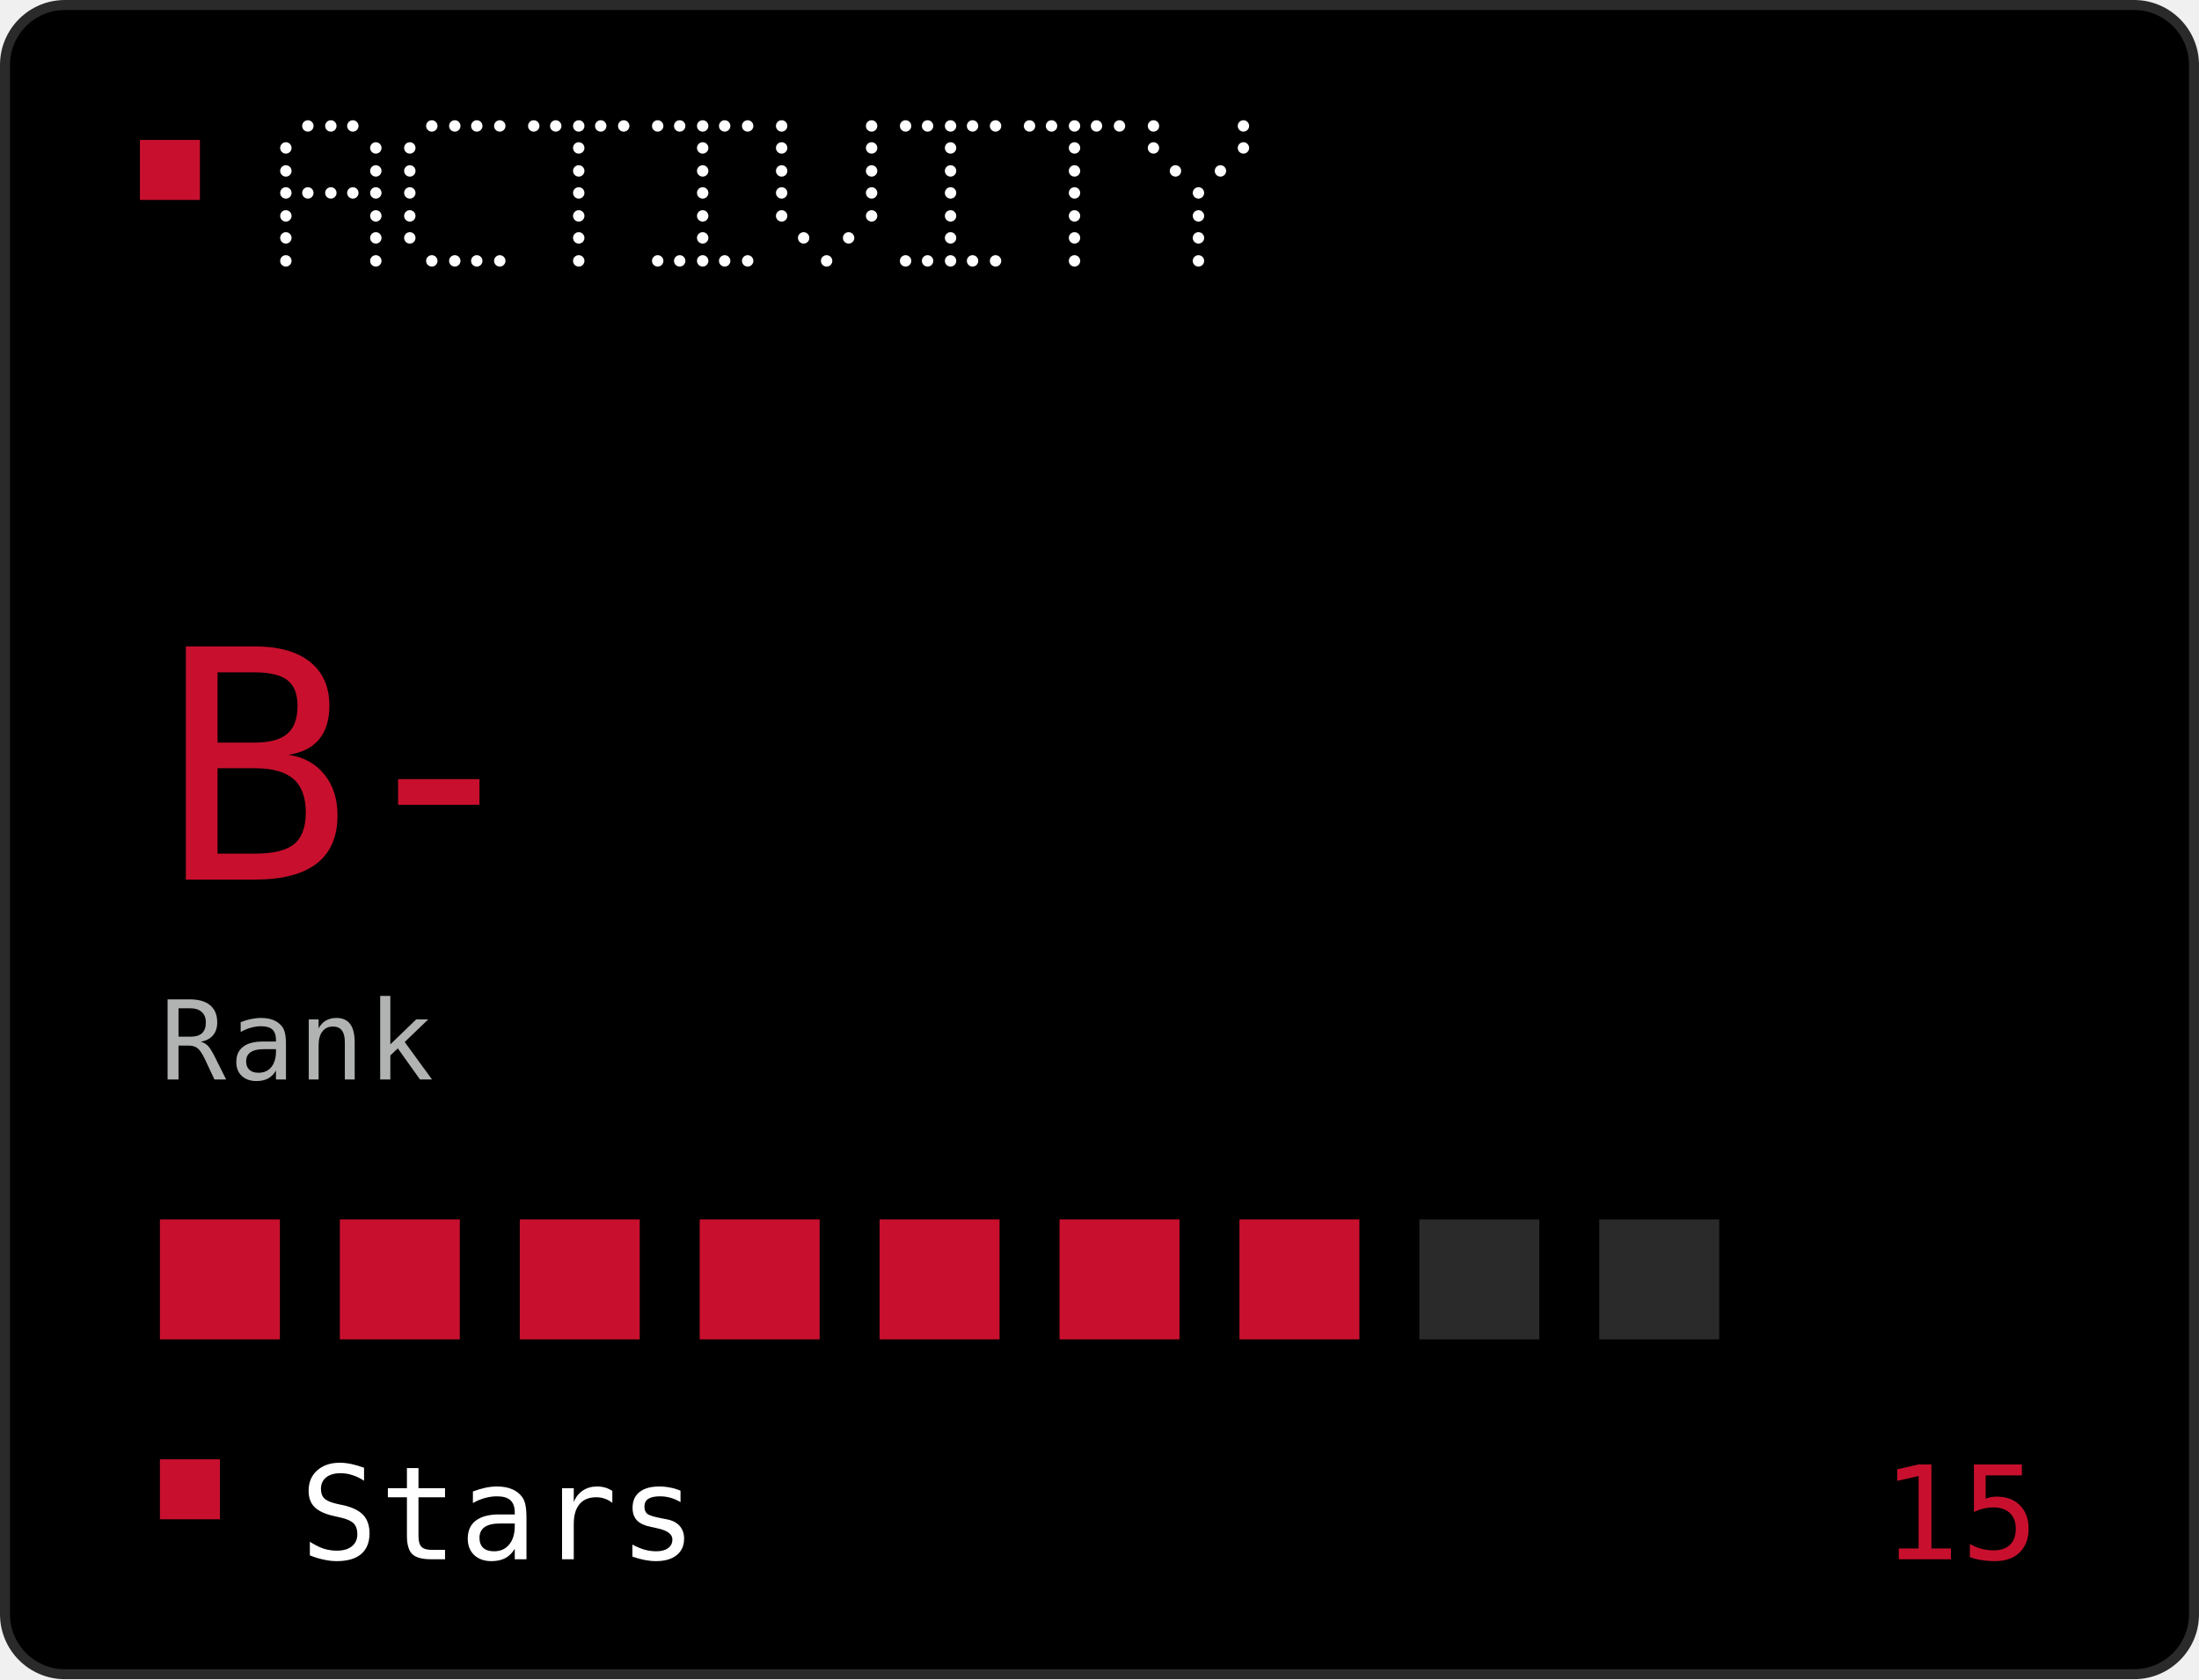
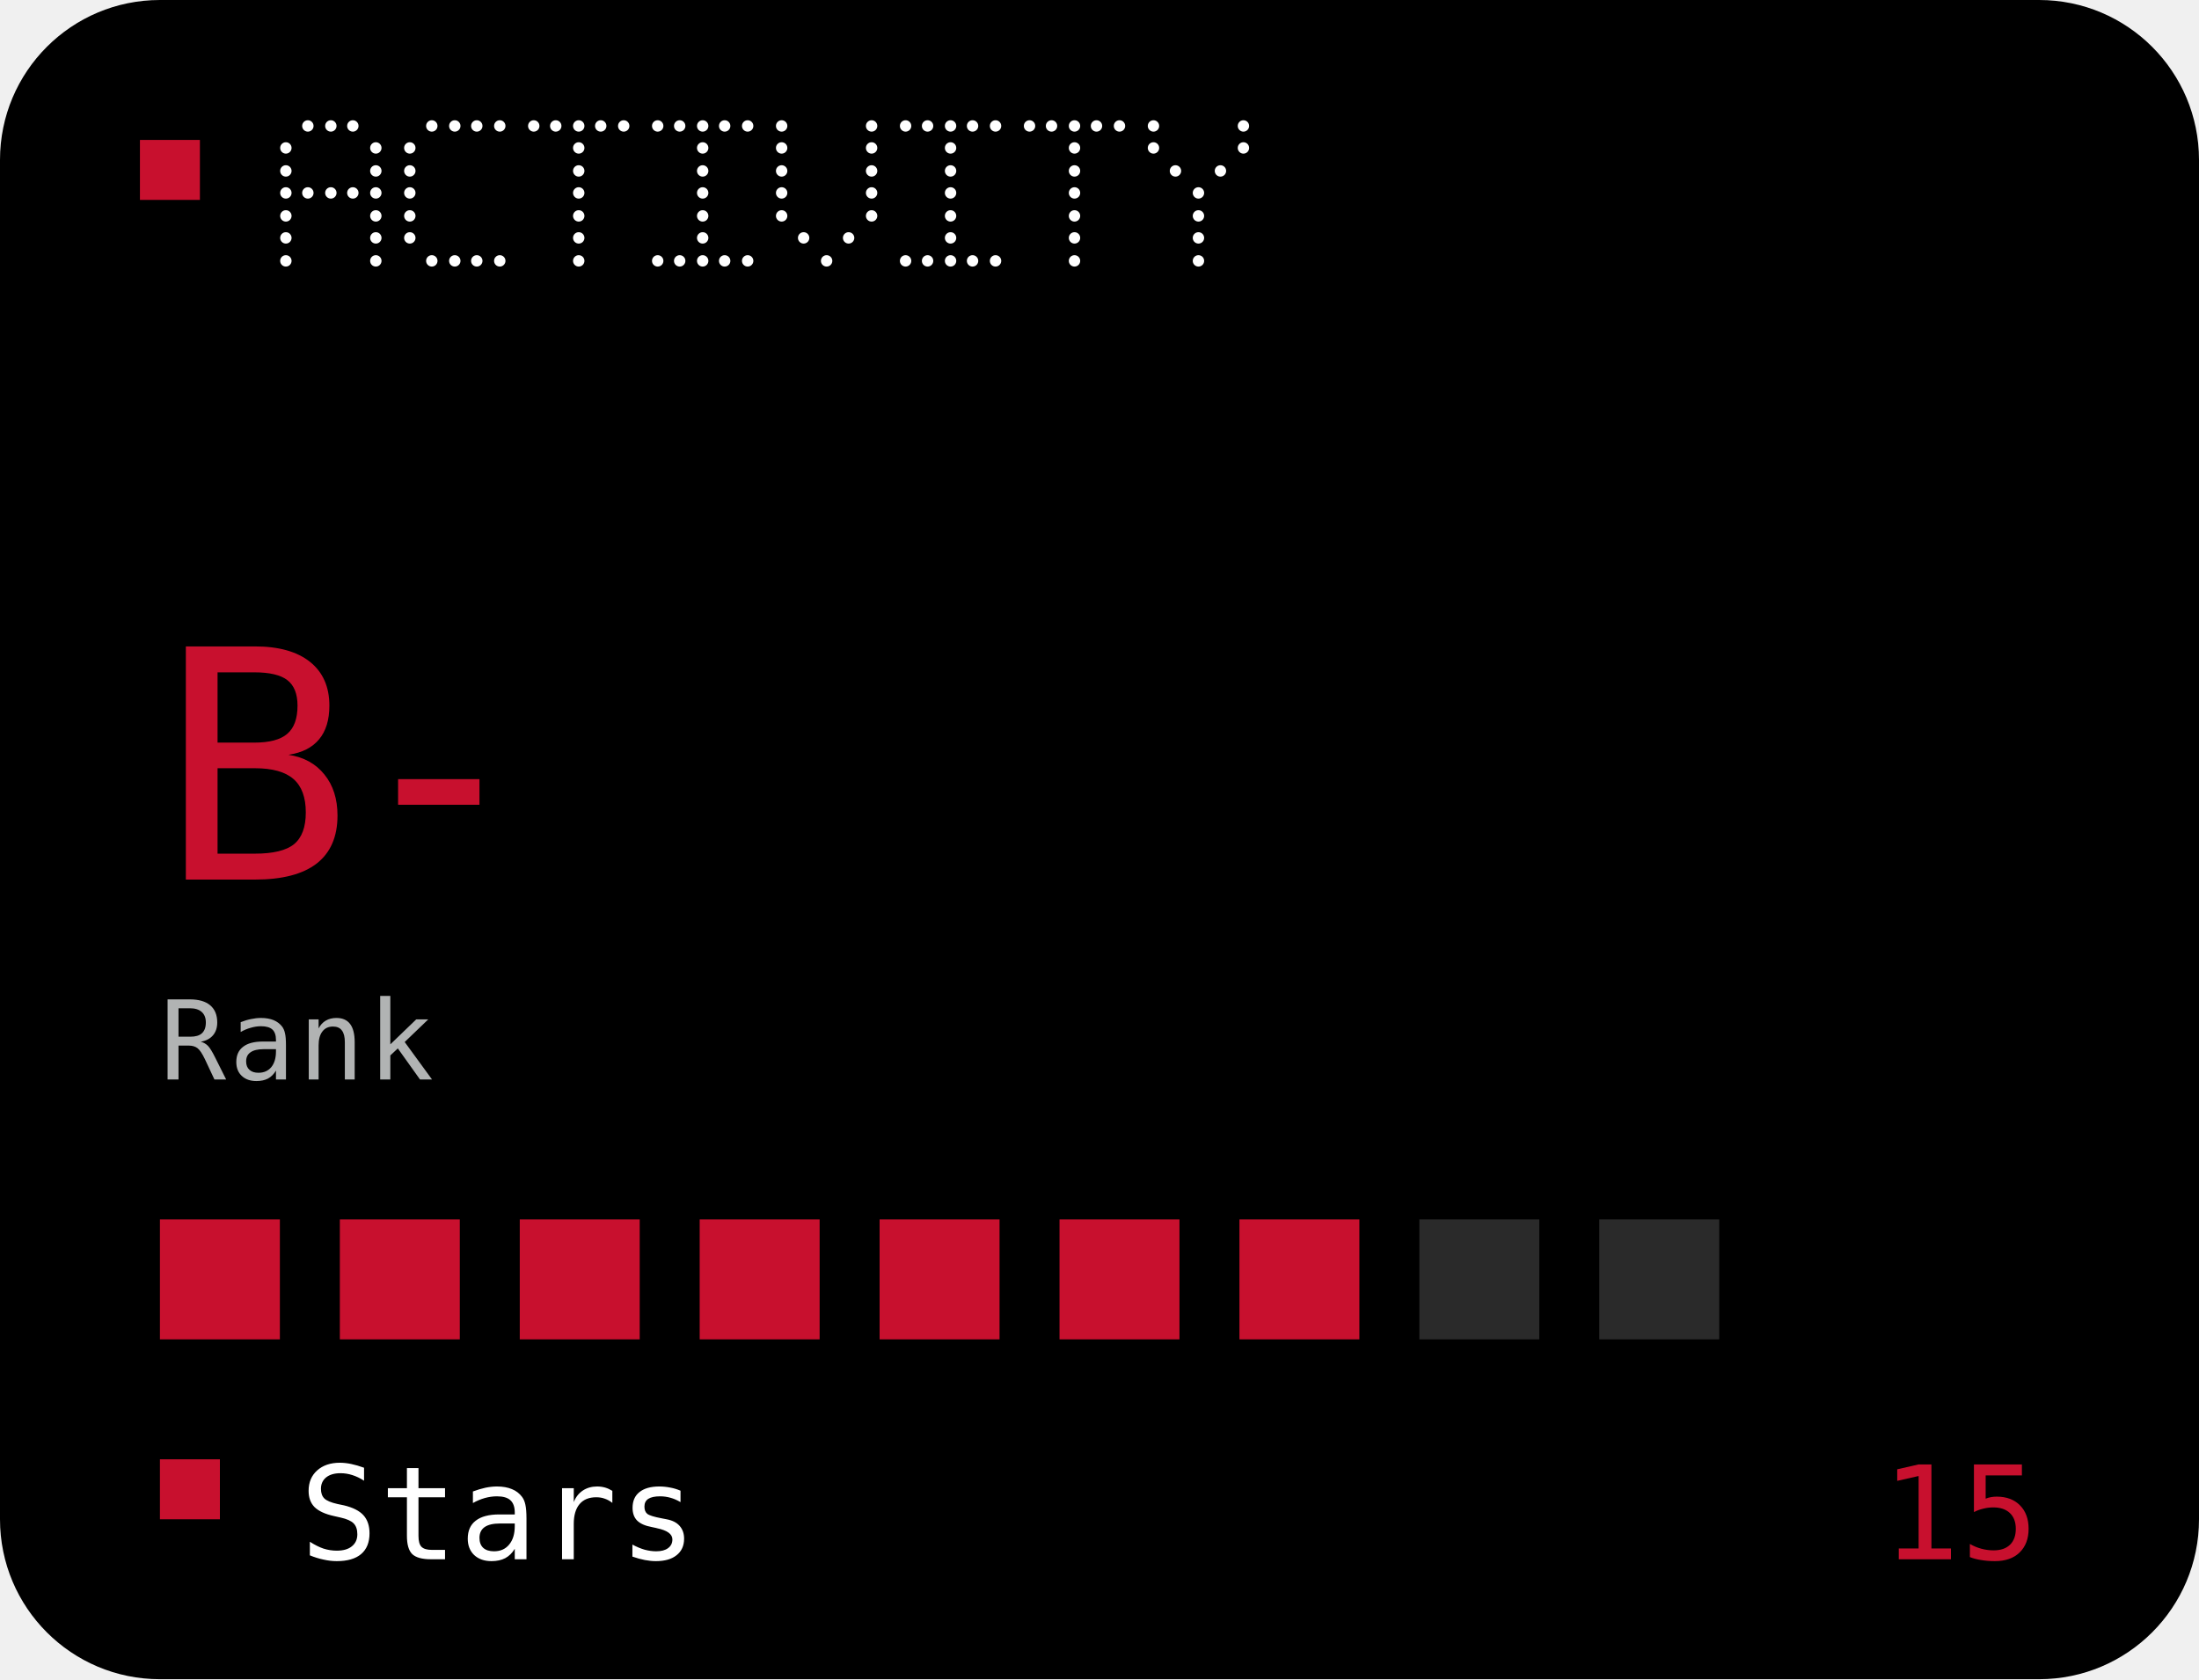
<svg xmlns="http://www.w3.org/2000/svg" width="220" height="168" viewBox="0 0 220 168" role="img">
-   <rect x="0.5" y="0.5" width="219" height="167" rx="6" fill="#000000" stroke="#2A2A2A" stroke-width="1" />
+   <rect width="220" height="168" rx="16" fill="#000000" />
  <rect x="14" y="14" width="6" height="6" fill="#C8102E" />
  <circle cx="30.8" cy="12.6" r="0.57" fill="#FFFFFF" />
  <circle cx="33.1" cy="12.6" r="0.57" fill="#FFFFFF" />
  <circle cx="35.3" cy="12.6" r="0.57" fill="#FFFFFF" />
  <circle cx="28.6" cy="14.8" r="0.57" fill="#FFFFFF" />
  <circle cx="37.6" cy="14.8" r="0.57" fill="#FFFFFF" />
  <circle cx="28.6" cy="17.1" r="0.57" fill="#FFFFFF" />
  <circle cx="37.6" cy="17.1" r="0.57" fill="#FFFFFF" />
  <circle cx="28.6" cy="19.3" r="0.57" fill="#FFFFFF" />
  <circle cx="30.8" cy="19.3" r="0.57" fill="#FFFFFF" />
  <circle cx="33.1" cy="19.3" r="0.57" fill="#FFFFFF" />
  <circle cx="35.3" cy="19.3" r="0.57" fill="#FFFFFF" />
  <circle cx="37.6" cy="19.3" r="0.57" fill="#FFFFFF" />
  <circle cx="28.6" cy="21.6" r="0.57" fill="#FFFFFF" />
  <circle cx="37.6" cy="21.6" r="0.57" fill="#FFFFFF" />
  <circle cx="28.6" cy="23.8" r="0.57" fill="#FFFFFF" />
  <circle cx="37.6" cy="23.8" r="0.57" fill="#FFFFFF" />
  <circle cx="28.6" cy="26.1" r="0.57" fill="#FFFFFF" />
  <circle cx="37.6" cy="26.1" r="0.57" fill="#FFFFFF" />
  <circle cx="43.2" cy="12.6" r="0.57" fill="#FFFFFF" />
  <circle cx="45.5" cy="12.6" r="0.57" fill="#FFFFFF" />
  <circle cx="47.7" cy="12.6" r="0.57" fill="#FFFFFF" />
  <circle cx="50.0" cy="12.6" r="0.57" fill="#FFFFFF" />
  <circle cx="41.0" cy="14.8" r="0.57" fill="#FFFFFF" />
  <circle cx="41.0" cy="17.1" r="0.57" fill="#FFFFFF" />
  <circle cx="41.0" cy="19.3" r="0.57" fill="#FFFFFF" />
  <circle cx="41.0" cy="21.6" r="0.57" fill="#FFFFFF" />
  <circle cx="41.0" cy="23.8" r="0.57" fill="#FFFFFF" />
  <circle cx="43.2" cy="26.1" r="0.57" fill="#FFFFFF" />
  <circle cx="45.5" cy="26.1" r="0.57" fill="#FFFFFF" />
  <circle cx="47.7" cy="26.1" r="0.57" fill="#FFFFFF" />
  <circle cx="50.0" cy="26.1" r="0.57" fill="#FFFFFF" />
  <circle cx="53.4" cy="12.6" r="0.57" fill="#FFFFFF" />
  <circle cx="55.6" cy="12.6" r="0.57" fill="#FFFFFF" />
  <circle cx="57.9" cy="12.6" r="0.57" fill="#FFFFFF" />
  <circle cx="60.1" cy="12.6" r="0.57" fill="#FFFFFF" />
  <circle cx="62.4" cy="12.6" r="0.57" fill="#FFFFFF" />
  <circle cx="57.9" cy="14.8" r="0.57" fill="#FFFFFF" />
  <circle cx="57.9" cy="17.1" r="0.57" fill="#FFFFFF" />
  <circle cx="57.9" cy="19.3" r="0.57" fill="#FFFFFF" />
  <circle cx="57.9" cy="21.6" r="0.57" fill="#FFFFFF" />
  <circle cx="57.9" cy="23.8" r="0.57" fill="#FFFFFF" />
  <circle cx="57.9" cy="26.1" r="0.57" fill="#FFFFFF" />
  <circle cx="65.8" cy="12.6" r="0.57" fill="#FFFFFF" />
  <circle cx="68.0" cy="12.6" r="0.57" fill="#FFFFFF" />
  <circle cx="70.3" cy="12.6" r="0.57" fill="#FFFFFF" />
  <circle cx="72.5" cy="12.6" r="0.57" fill="#FFFFFF" />
  <circle cx="74.8" cy="12.6" r="0.57" fill="#FFFFFF" />
  <circle cx="70.3" cy="14.8" r="0.57" fill="#FFFFFF" />
  <circle cx="70.3" cy="17.1" r="0.57" fill="#FFFFFF" />
  <circle cx="70.3" cy="19.3" r="0.57" fill="#FFFFFF" />
  <circle cx="70.3" cy="21.6" r="0.57" fill="#FFFFFF" />
  <circle cx="70.3" cy="23.8" r="0.57" fill="#FFFFFF" />
  <circle cx="65.8" cy="26.1" r="0.57" fill="#FFFFFF" />
  <circle cx="68.0" cy="26.1" r="0.57" fill="#FFFFFF" />
  <circle cx="70.3" cy="26.1" r="0.57" fill="#FFFFFF" />
  <circle cx="72.5" cy="26.1" r="0.57" fill="#FFFFFF" />
  <circle cx="74.8" cy="26.1" r="0.57" fill="#FFFFFF" />
  <circle cx="78.2" cy="12.6" r="0.57" fill="#FFFFFF" />
  <circle cx="87.2" cy="12.6" r="0.57" fill="#FFFFFF" />
  <circle cx="78.2" cy="14.8" r="0.57" fill="#FFFFFF" />
  <circle cx="87.2" cy="14.8" r="0.57" fill="#FFFFFF" />
  <circle cx="78.2" cy="17.1" r="0.57" fill="#FFFFFF" />
  <circle cx="87.2" cy="17.1" r="0.57" fill="#FFFFFF" />
  <circle cx="78.2" cy="19.3" r="0.57" fill="#FFFFFF" />
  <circle cx="87.2" cy="19.3" r="0.57" fill="#FFFFFF" />
  <circle cx="78.2" cy="21.6" r="0.57" fill="#FFFFFF" />
  <circle cx="87.2" cy="21.6" r="0.57" fill="#FFFFFF" />
  <circle cx="80.4" cy="23.8" r="0.57" fill="#FFFFFF" />
  <circle cx="84.9" cy="23.8" r="0.57" fill="#FFFFFF" />
  <circle cx="82.7" cy="26.1" r="0.57" fill="#FFFFFF" />
  <circle cx="90.6" cy="12.6" r="0.57" fill="#FFFFFF" />
  <circle cx="92.8" cy="12.6" r="0.57" fill="#FFFFFF" />
  <circle cx="95.1" cy="12.6" r="0.57" fill="#FFFFFF" />
  <circle cx="97.3" cy="12.6" r="0.57" fill="#FFFFFF" />
  <circle cx="99.6" cy="12.6" r="0.57" fill="#FFFFFF" />
  <circle cx="95.1" cy="14.8" r="0.57" fill="#FFFFFF" />
  <circle cx="95.1" cy="17.1" r="0.57" fill="#FFFFFF" />
  <circle cx="95.1" cy="19.3" r="0.57" fill="#FFFFFF" />
  <circle cx="95.1" cy="21.6" r="0.57" fill="#FFFFFF" />
  <circle cx="95.1" cy="23.8" r="0.57" fill="#FFFFFF" />
  <circle cx="90.6" cy="26.1" r="0.57" fill="#FFFFFF" />
  <circle cx="92.8" cy="26.1" r="0.57" fill="#FFFFFF" />
  <circle cx="95.1" cy="26.1" r="0.57" fill="#FFFFFF" />
  <circle cx="97.3" cy="26.1" r="0.57" fill="#FFFFFF" />
  <circle cx="99.6" cy="26.1" r="0.57" fill="#FFFFFF" />
  <circle cx="103.0" cy="12.6" r="0.57" fill="#FFFFFF" />
  <circle cx="105.2" cy="12.6" r="0.57" fill="#FFFFFF" />
  <circle cx="107.5" cy="12.6" r="0.57" fill="#FFFFFF" />
  <circle cx="109.7" cy="12.6" r="0.57" fill="#FFFFFF" />
  <circle cx="112.0" cy="12.6" r="0.57" fill="#FFFFFF" />
  <circle cx="107.5" cy="14.8" r="0.57" fill="#FFFFFF" />
  <circle cx="107.5" cy="17.1" r="0.57" fill="#FFFFFF" />
  <circle cx="107.5" cy="19.3" r="0.57" fill="#FFFFFF" />
  <circle cx="107.5" cy="21.6" r="0.57" fill="#FFFFFF" />
  <circle cx="107.5" cy="23.8" r="0.57" fill="#FFFFFF" />
  <circle cx="107.5" cy="26.1" r="0.57" fill="#FFFFFF" />
  <circle cx="115.4" cy="12.6" r="0.57" fill="#FFFFFF" />
  <circle cx="124.4" cy="12.6" r="0.57" fill="#FFFFFF" />
  <circle cx="115.4" cy="14.8" r="0.57" fill="#FFFFFF" />
  <circle cx="124.4" cy="14.8" r="0.57" fill="#FFFFFF" />
  <circle cx="117.6" cy="17.1" r="0.57" fill="#FFFFFF" />
  <circle cx="122.1" cy="17.1" r="0.57" fill="#FFFFFF" />
  <circle cx="119.9" cy="19.3" r="0.57" fill="#FFFFFF" />
  <circle cx="119.9" cy="21.6" r="0.57" fill="#FFFFFF" />
  <circle cx="119.9" cy="23.8" r="0.57" fill="#FFFFFF" />
  <circle cx="119.9" cy="26.1" r="0.57" fill="#FFFFFF" />
  <text x="16" y="88" fill="#C8102E" text-anchor="start" font-family="ui-monospace, Geist Mono, monospace" font-size="32" letter-spacing="-1" dominant-baseline="auto">B-</text>
  <text x="16" y="108" fill="#B1B3B3" text-anchor="start" font-family="ui-monospace, Geist Mono, monospace" font-size="11" letter-spacing="0.3" dominant-baseline="auto">Rank</text>
  <rect x="16.0" y="122.0" width="12" height="12" fill="#C8102E" />
  <rect x="34.0" y="122.0" width="12" height="12" fill="#C8102E" />
  <rect x="52.0" y="122.0" width="12" height="12" fill="#C8102E" />
  <rect x="70.0" y="122.0" width="12" height="12" fill="#C8102E" />
  <rect x="88.0" y="122.0" width="12" height="12" fill="#C8102E" />
  <rect x="106.0" y="122.0" width="12" height="12" fill="#C8102E" />
  <rect x="124.0" y="122.0" width="12" height="12" fill="#C8102E" />
  <rect x="142.0" y="122.0" width="12" height="12" fill="#2A2A2A" />
  <rect x="160.0" y="122.0" width="12" height="12" fill="#2A2A2A" />
  <rect x="16" y="146" width="6" height="6" fill="#C8102E" />
  <text x="30" y="156" fill="#FFFFFF" text-anchor="start" font-family="ui-monospace, Geist Mono, monospace" font-size="13" letter-spacing="0.15" dominant-baseline="auto">Stars</text>
  <text x="204" y="156" fill="#C8102E" text-anchor="end" font-family="ui-monospace, Geist Mono, monospace" font-size="13" letter-spacing="0.1" dominant-baseline="auto">15</text>
</svg>
